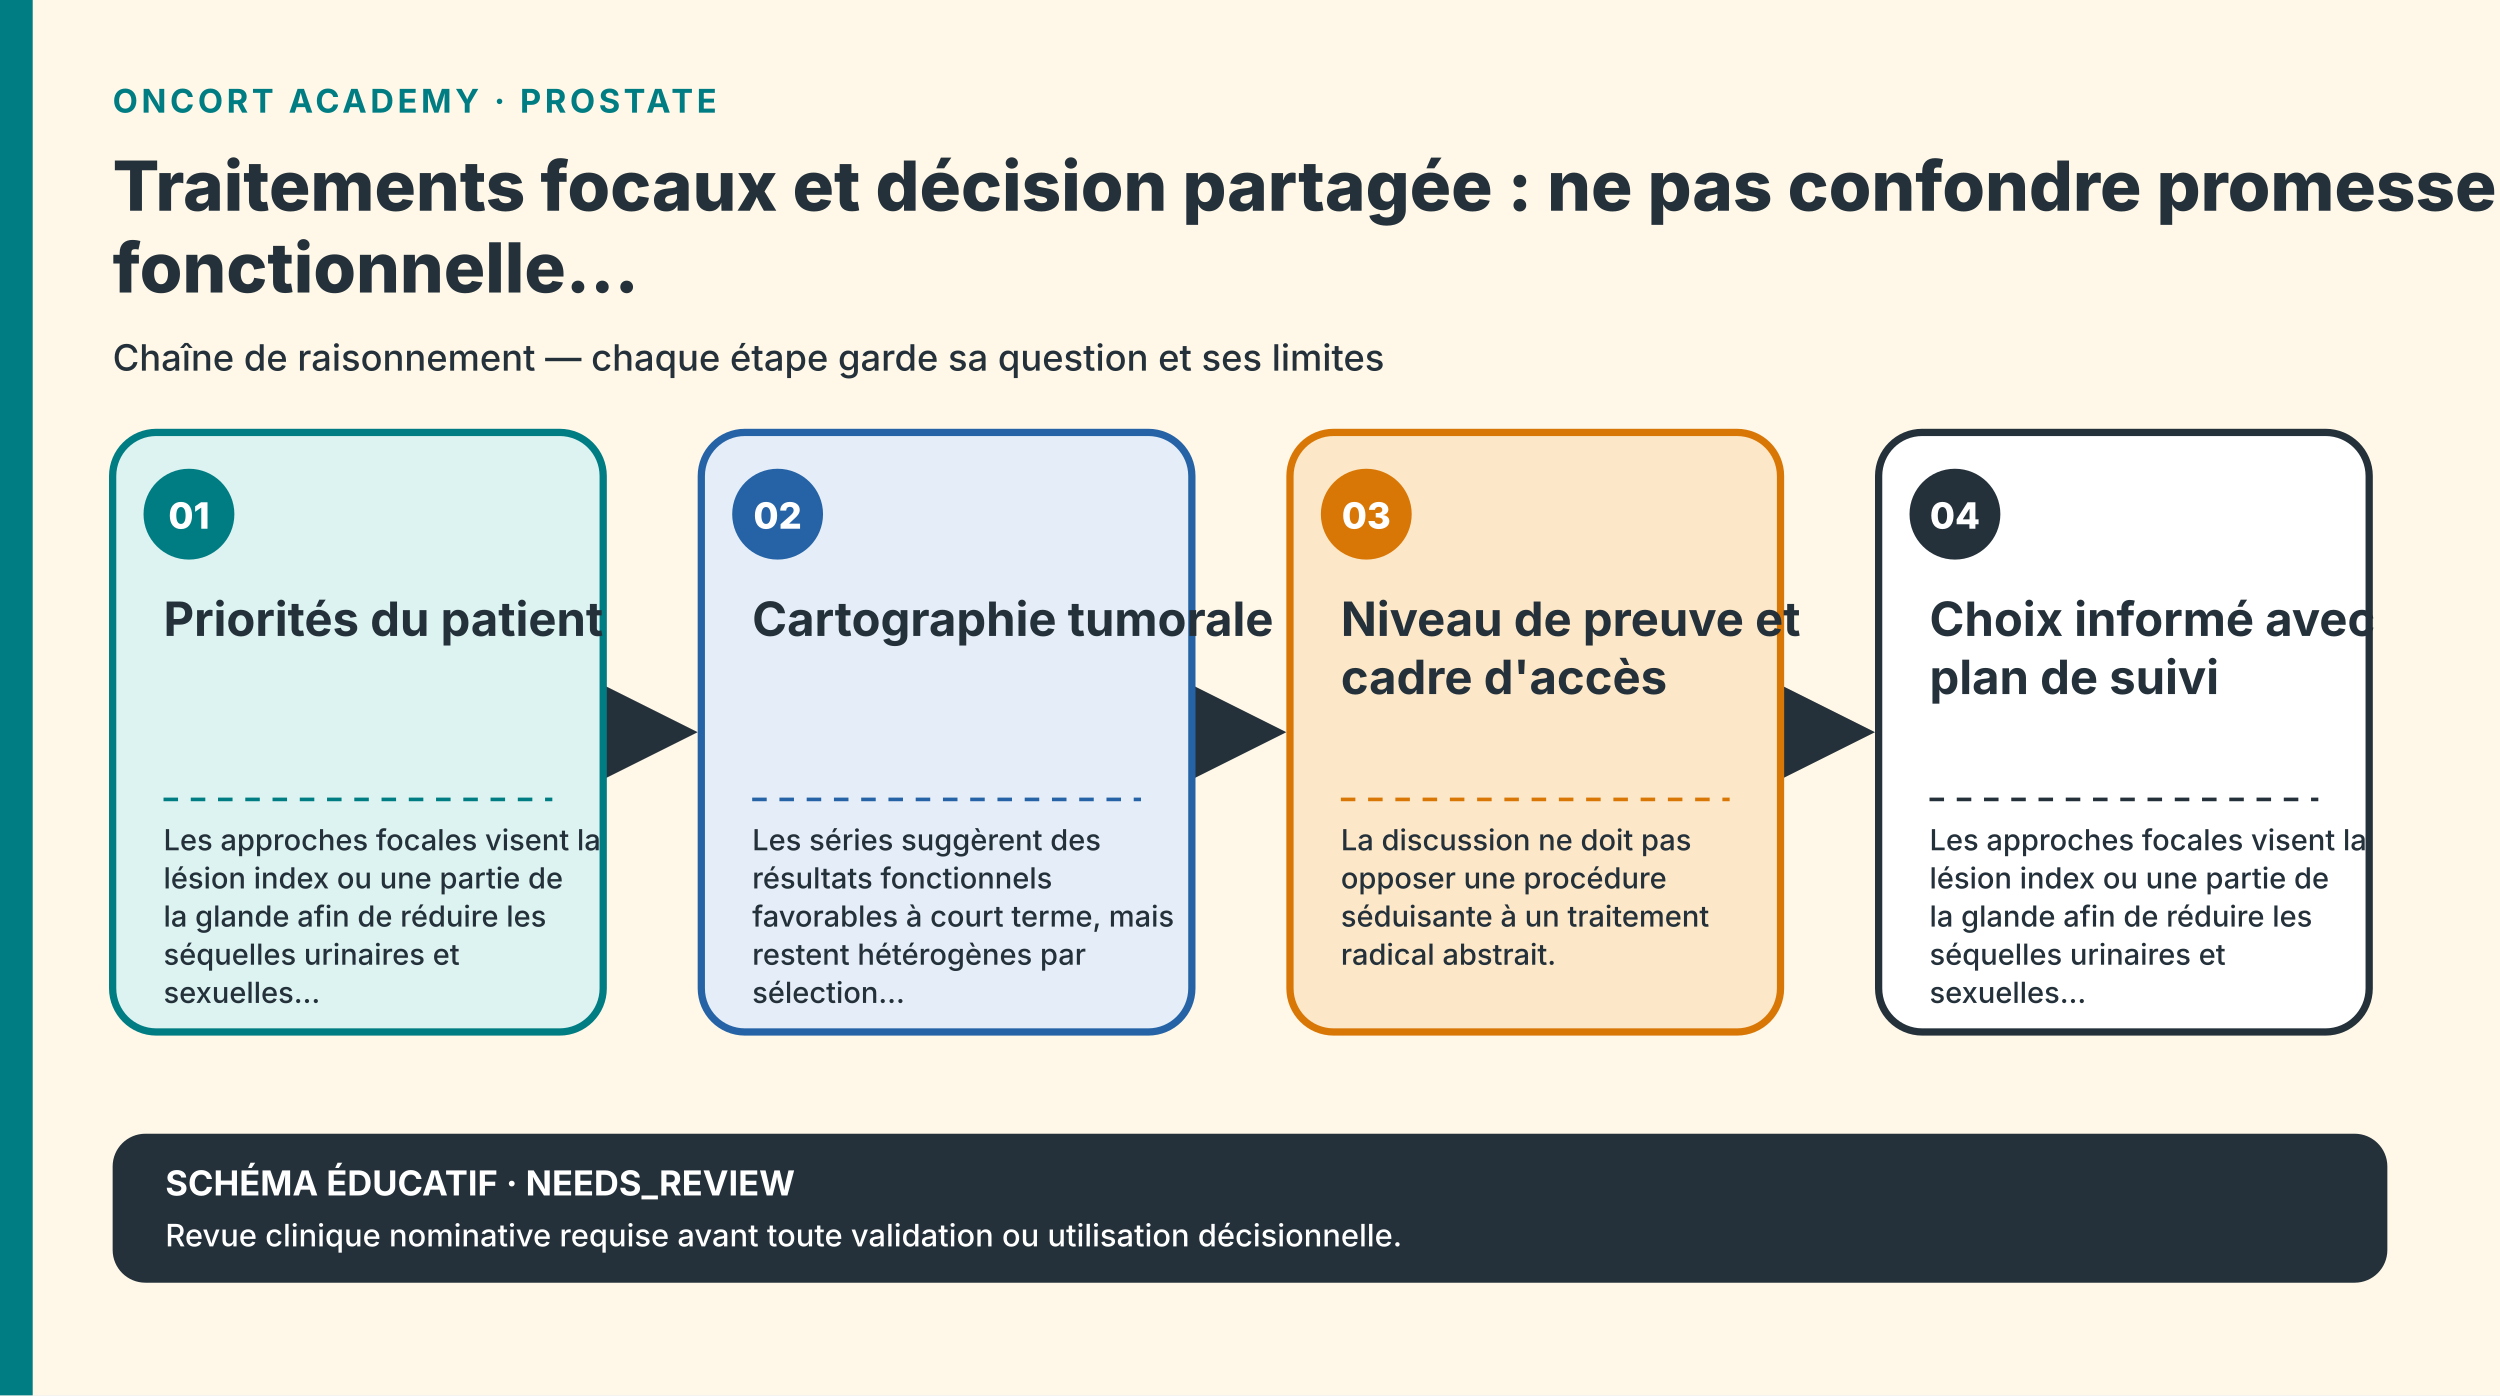
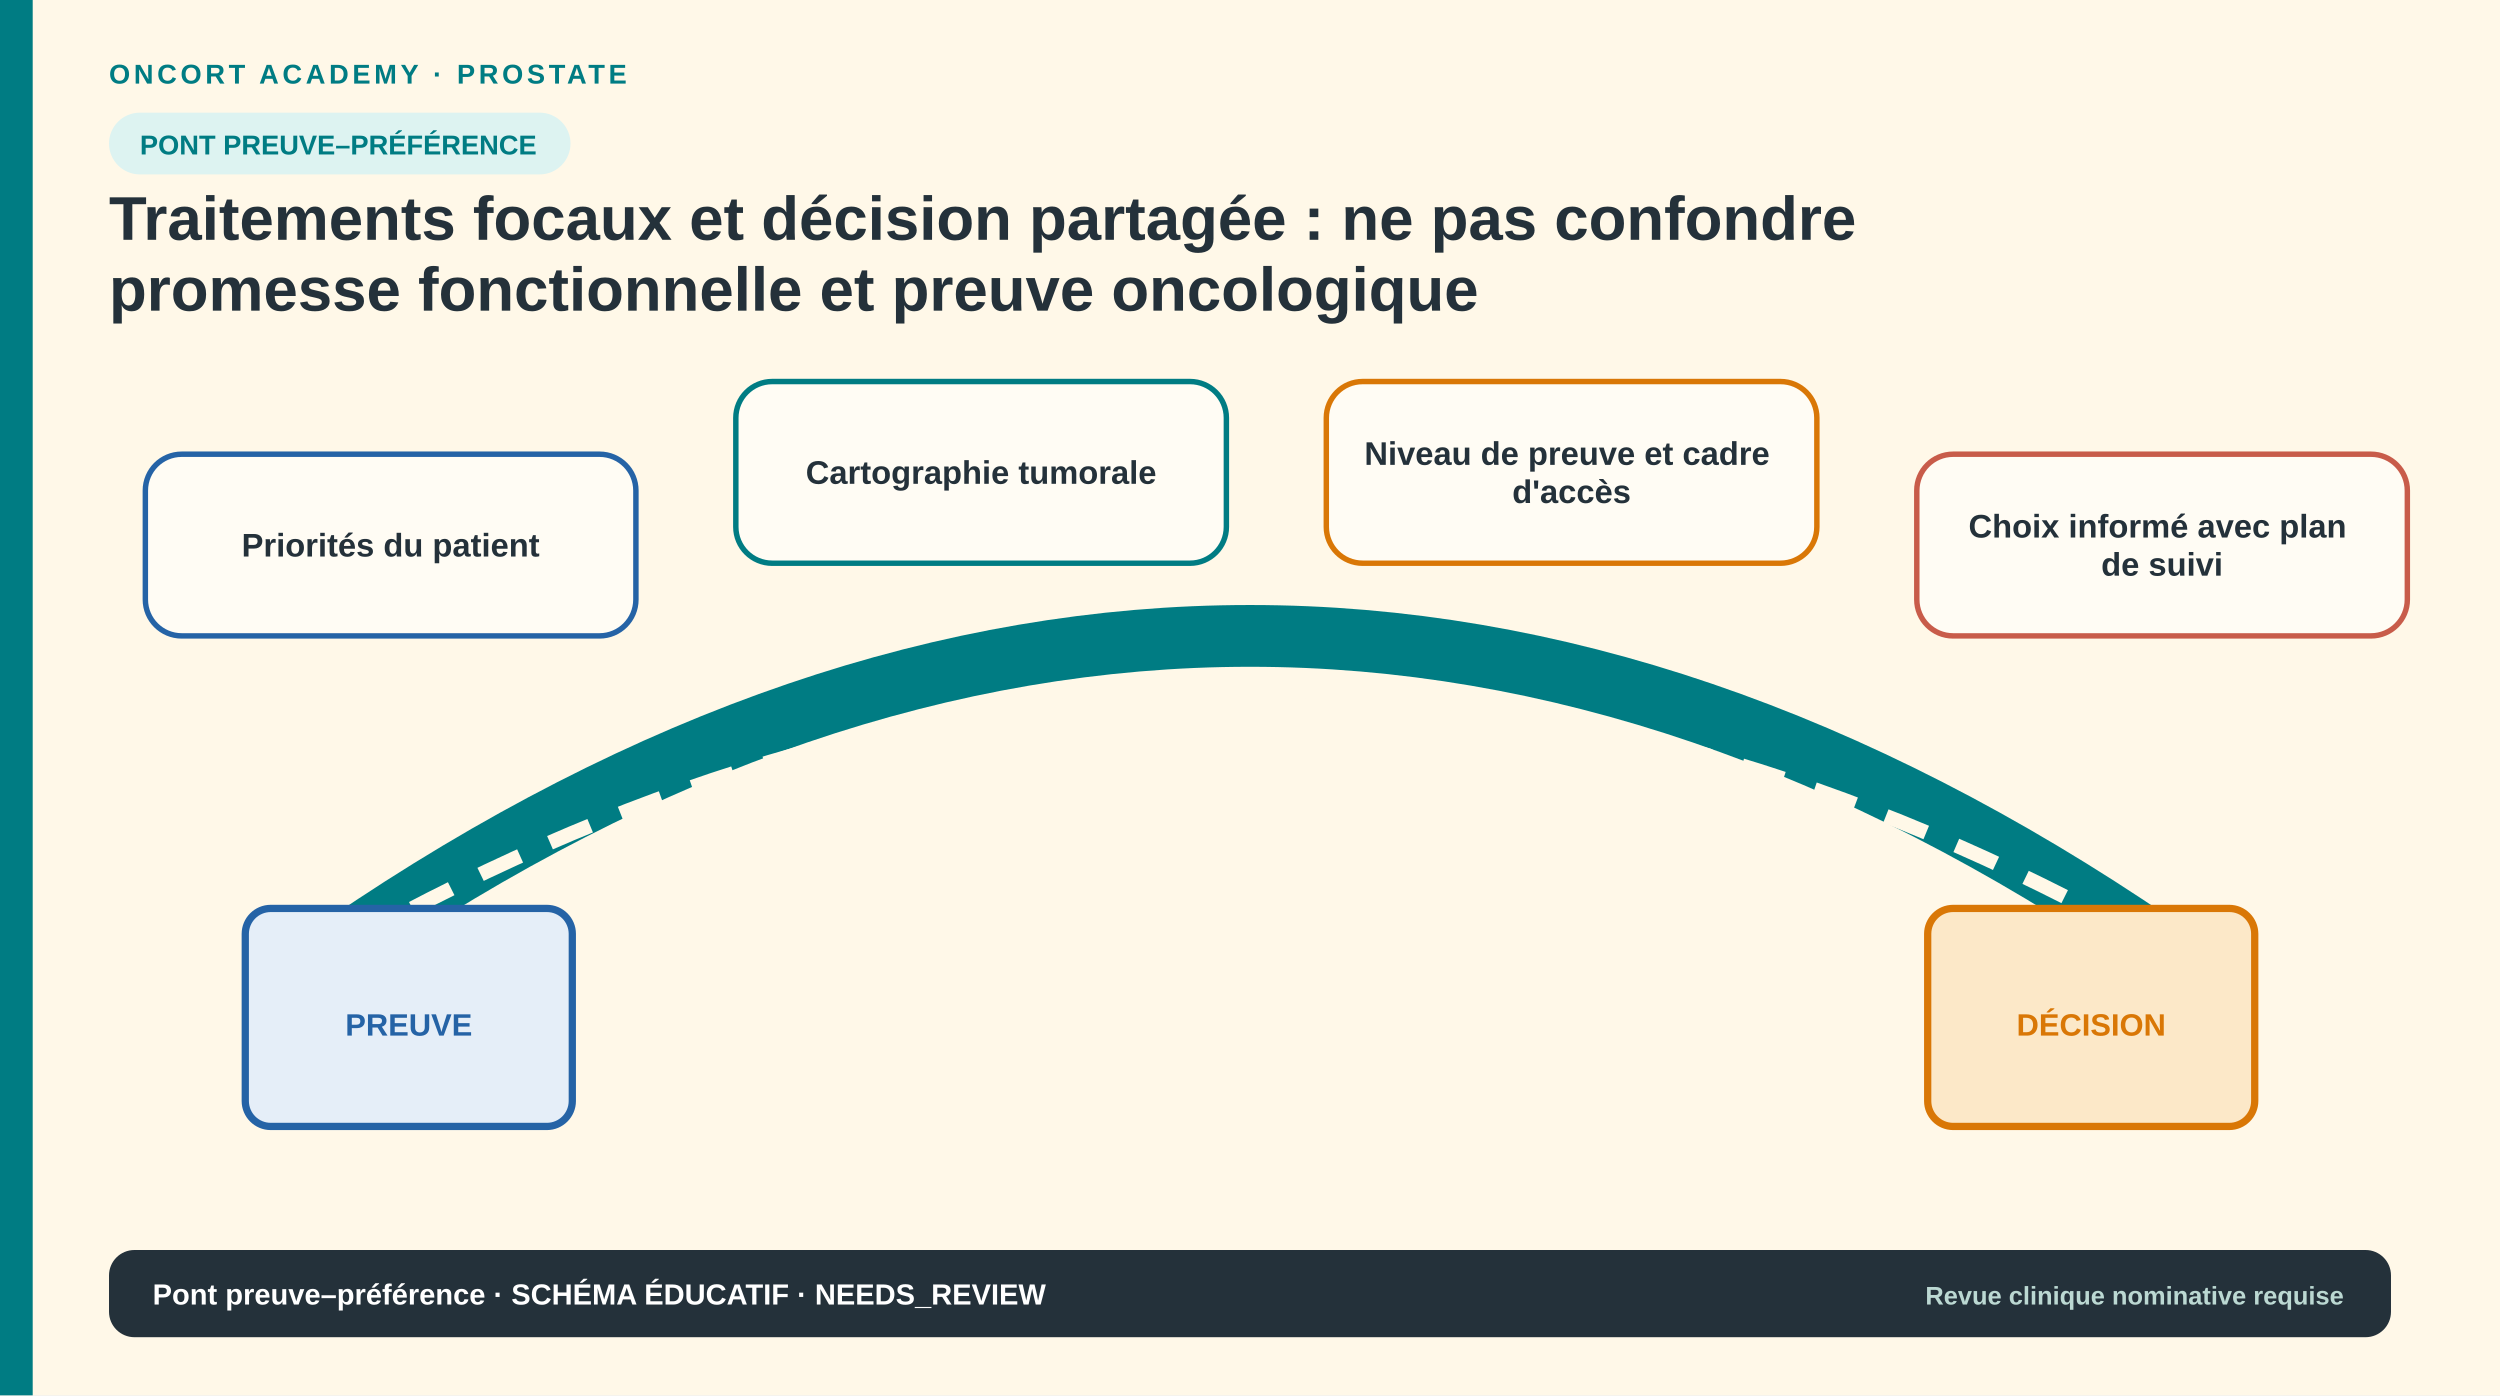
<svg xmlns="http://www.w3.org/2000/svg" width="1376" height="768" viewBox="0 0 1376 768" role="img" aria-labelledby="title desc">
  <defs>
-     <marker id="arrow" markerWidth="12" markerHeight="12" refX="10" refY="6" orient="auto">
-       <path d="M 0 0 L 12 6 L 0 12 z" fill="#24313A" />
+     <marker id="arrow" markerWidth="6" markerHeight="6" refX="5.5" refY="3" orient="auto">
+       <path d="M 0 0 L 6 3 L 0 6 z" fill="#24313A" />
    </marker>
  </defs>
  <rect width="1376" height="768" fill="#FFF8E8" />
-   <rect x="0" y="0" width="18" height="768" fill="#007C83" />
-   <text x="62" y="62" font-family="Inter, Arial, sans-serif" font-size="18" font-weight="750" fill="#007C83" letter-spacing="2">ONCORT ACADEMY · PROSTATE</text>
-   <text x="62" y="116" font-family="Inter, Arial, sans-serif" font-size="38" font-weight="800" fill="#24313A" text-anchor="start">
-     <tspan x="62" dy="0">Traitements focaux et décision partagée : ne pas confondre promesse</tspan>
-     <tspan x="62" dy="45">fonctionnelle…</tspan>
+   <rect width="18" height="768" fill="#007C83" />
+   <text x="60" y="46" font-family="Arial, Helvetica, sans-serif" font-size="15" font-weight="800" fill="#007C83" letter-spacing="2">ONCORT ACADEMY · PROSTATE</text>
+   <rect x="60" y="62" width="254" height="34" rx="17" fill="#DDF3F1" />
+   <text x="77" y="85" font-family="Arial, Helvetica, sans-serif" font-size="15" font-weight="800" fill="#007C83">PONT PREUVE–PRÉFÉRENCE</text>
+   <text x="60" y="132" font-family="Arial, Helvetica, sans-serif" font-size="34" font-weight="800" fill="#24313A" text-anchor="start">
+     <tspan x="60" dy="0">Traitements focaux et décision partagée : ne pas confondre</tspan>
+     <tspan x="60" dy="39">promesse fonctionnelle et preuve oncologique</tspan>
  </text>
-   <text x="62" y="204" font-family="Inter, Arial, sans-serif" font-size="20" font-weight="500" fill="#24313A">Chaîne de raisonnement — chaque étape garde sa question et ses limites</text>
-   <path d="M 340 403 H 374" stroke="#24313A" stroke-width="5" stroke-linecap="round" marker-end="url(#arrow)" />
+   <path d="M 190 520 Q 688 180 1186 520" fill="none" stroke="#007C83" stroke-width="34" stroke-linecap="round" />
+   <path d="M 190 520 Q 688 240 1186 520" fill="none" stroke="#FFF8E8" stroke-width="8" stroke-dasharray="24 18" />
+   <rect x="135" y="500" width="180" height="120" rx="14" fill="#E5EEF8" stroke="#2563A6" stroke-width="4" />
+   <rect x="1061" y="500" width="180" height="120" rx="14" fill="#FCE8C8" stroke="#D97706" stroke-width="4" />
  <g>
-     <rect x="62" y="238" width="270" height="330" rx="24" fill="#DDF3F1" stroke="#007C83" stroke-width="4" />
-     <circle cx="104" cy="283" r="25" fill="#007C83" />
-     <text x="104" y="291" font-family="Inter, Arial, sans-serif" font-size="20" font-weight="800" fill="#FFFFFF" text-anchor="middle">
-       <tspan x="104" dy="0">01</tspan>
-     </text>
-     <text x="90" y="350" font-family="Inter, Arial, sans-serif" font-size="26" font-weight="750" fill="#24313A" text-anchor="start">
-       <tspan x="90" dy="0">Priorités du patient</tspan>
-     </text>
-     <line x1="90" y1="440" x2="304" y2="440" stroke="#007C83" stroke-width="2" stroke-dasharray="8 7" />
-     <text x="90" y="468" font-family="Inter, Arial, sans-serif" font-size="16" font-weight="500" fill="#24313A" text-anchor="start">
-       <tspan x="90" dy="0">Les approches focales visent la</tspan>
-       <tspan x="90" dy="21">lésion index ou une partie de</tspan>
-       <tspan x="90" dy="21">la glande afin de réduire les</tspan>
-       <tspan x="90" dy="21">séquelles urinaires et</tspan>
-       <tspan x="90" dy="21">sexuelles…</tspan>
-     </text>
-   </g>
-   <path d="M 664 403 H 698" stroke="#24313A" stroke-width="5" stroke-linecap="round" marker-end="url(#arrow)" />
-   <g>
-     <rect x="386" y="238" width="270" height="330" rx="24" fill="#E5EEF8" stroke="#2563A6" stroke-width="4" />
-     <circle cx="428" cy="283" r="25" fill="#2563A6" />
-     <text x="428" y="291" font-family="Inter, Arial, sans-serif" font-size="20" font-weight="800" fill="#FFFFFF" text-anchor="middle">
-       <tspan x="428" dy="0">02</tspan>
-     </text>
-     <text x="414" y="350" font-family="Inter, Arial, sans-serif" font-size="26" font-weight="750" fill="#24313A" text-anchor="start">
-       <tspan x="414" dy="0">Cartographie tumorale</tspan>
-     </text>
-     <line x1="414" y1="440" x2="628" y2="440" stroke="#2563A6" stroke-width="2" stroke-dasharray="8 7" />
-     <text x="414" y="468" font-family="Inter, Arial, sans-serif" font-size="16" font-weight="500" fill="#24313A" text-anchor="start">
-       <tspan x="414" dy="0">Les séries suggèrent des</tspan>
-       <tspan x="414" dy="21">résultats fonctionnels</tspan>
-       <tspan x="414" dy="21">favorables à court terme, mais</tspan>
-       <tspan x="414" dy="21">restent hétérogènes par</tspan>
-       <tspan x="414" dy="21">sélection…</tspan>
-     </text>
-   </g>
-   <path d="M 988 403 H 1022" stroke="#24313A" stroke-width="5" stroke-linecap="round" marker-end="url(#arrow)" />
-   <g>
-     <rect x="710" y="238" width="270" height="330" rx="24" fill="#FCE8C8" stroke="#D97706" stroke-width="4" />
-     <circle cx="752" cy="283" r="25" fill="#D97706" />
-     <text x="752" y="291" font-family="Inter, Arial, sans-serif" font-size="20" font-weight="800" fill="#FFFFFF" text-anchor="middle">
-       <tspan x="752" dy="0">03</tspan>
-     </text>
-     <text x="738" y="350" font-family="Inter, Arial, sans-serif" font-size="26" font-weight="750" fill="#24313A" text-anchor="start">
-       <tspan x="738" dy="0">Niveau de preuve et</tspan>
-       <tspan x="738" dy="32">cadre d'accès</tspan>
-     </text>
-     <line x1="738" y1="440" x2="952" y2="440" stroke="#D97706" stroke-width="2" stroke-dasharray="8 7" />
-     <text x="738" y="468" font-family="Inter, Arial, sans-serif" font-size="16" font-weight="500" fill="#24313A" text-anchor="start">
-       <tspan x="738" dy="0">La discussion ne doit pas</tspan>
-       <tspan x="738" dy="21">opposer une procédure</tspan>
-       <tspan x="738" dy="21">séduisante à un traitement</tspan>
-       <tspan x="738" dy="21">radical abstrait.</tspan>
+     <rect x="80" y="250" width="270" height="100" rx="20" fill="#FFFCF4" stroke="#2563A6" stroke-width="3" />
+     <text x="215" y="306.3" font-family="Arial, Helvetica, sans-serif" font-size="18" font-weight="700" fill="#24313A" text-anchor="middle">
+       <tspan x="215" dy="0">Priorités du patient</tspan>
    </text>
  </g>
  <g>
-     <rect x="1034" y="238" width="270" height="330" rx="24" fill="#FFFFFF" stroke="#24313A" stroke-width="4" />
-     <circle cx="1076" cy="283" r="25" fill="#24313A" />
-     <text x="1076" y="291" font-family="Inter, Arial, sans-serif" font-size="20" font-weight="800" fill="#FFFFFF" text-anchor="middle">
-       <tspan x="1076" dy="0">04</tspan>
-     </text>
-     <text x="1062" y="350" font-family="Inter, Arial, sans-serif" font-size="26" font-weight="750" fill="#24313A" text-anchor="start">
-       <tspan x="1062" dy="0">Choix informé avec</tspan>
-       <tspan x="1062" dy="32">plan de suivi</tspan>
-     </text>
-     <line x1="1062" y1="440" x2="1276" y2="440" stroke="#24313A" stroke-width="2" stroke-dasharray="8 7" />
-     <text x="1062" y="468" font-family="Inter, Arial, sans-serif" font-size="16" font-weight="500" fill="#24313A" text-anchor="start">
-       <tspan x="1062" dy="0">Les approches focales visent la</tspan>
-       <tspan x="1062" dy="21">lésion index ou une partie de</tspan>
-       <tspan x="1062" dy="21">la glande afin de réduire les</tspan>
-       <tspan x="1062" dy="21">séquelles urinaires et</tspan>
-       <tspan x="1062" dy="21">sexuelles…</tspan>
+     <rect x="405" y="210" width="270" height="100" rx="20" fill="#FFFCF4" stroke="#007C83" stroke-width="3" />
+     <text x="540" y="266.3" font-family="Arial, Helvetica, sans-serif" font-size="18" font-weight="700" fill="#24313A" text-anchor="middle">
+       <tspan x="540" dy="0">Cartographie tumorale</tspan>
    </text>
  </g>
-   <rect x="62" y="624" width="1252" height="82" rx="18" fill="#24313A" />
-   <text x="91" y="658" font-family="Inter, Arial, sans-serif" font-size="19" font-weight="700" fill="#FFFFFF">SCHÉMA ÉDUCATIF · NEEDS_REVIEW</text>
-   <text x="91" y="686" font-family="Inter, Arial, sans-serif" font-size="17" font-weight="450" fill="#FFFFFF">Revue clinique nominative requise avant toute validation ou utilisation décisionnelle.</text>
+   <g>
+     <rect x="730" y="210" width="270" height="100" rx="20" fill="#FFFCF4" stroke="#D97706" stroke-width="3" />
+     <text x="865" y="255.86" font-family="Arial, Helvetica, sans-serif" font-size="18" font-weight="700" fill="#24313A" text-anchor="middle">
+       <tspan x="865" dy="0">Niveau de preuve et cadre</tspan>
+       <tspan x="865" dy="21">d'accès</tspan>
+     </text>
+   </g>
+   <g>
+     <rect x="1055" y="250" width="270" height="100" rx="20" fill="#FFFCF4" stroke="#C85C4A" stroke-width="3" />
+     <text x="1190" y="295.86" font-family="Arial, Helvetica, sans-serif" font-size="18" font-weight="700" fill="#24313A" text-anchor="middle">
+       <tspan x="1190" dy="0">Choix informé avec plan</tspan>
+       <tspan x="1190" dy="21">de suivi</tspan>
+     </text>
+   </g>
+   <text x="225" y="570" font-family="Arial" font-size="17" font-weight="800" fill="#2563A6" text-anchor="middle">PREUVE</text>
+   <text x="1151" y="570" font-family="Arial" font-size="17" font-weight="800" fill="#D97706" text-anchor="middle">DÉCISION</text>
+   <rect x="60" y="688" width="1256" height="48" rx="14" fill="#24313A" />
+   <text x="84" y="718" font-family="Arial, Helvetica, sans-serif" font-size="16" font-weight="750" fill="#FFFFFF">Pont preuve–préférence · SCHÉMA ÉDUCATIF · NEEDS_REVIEW</text>
+   <text x="1290" y="718" font-family="Arial, Helvetica, sans-serif" font-size="14" font-weight="650" fill="#BBD8D2" text-anchor="end">Revue clinique nominative requise</text>
</svg>
